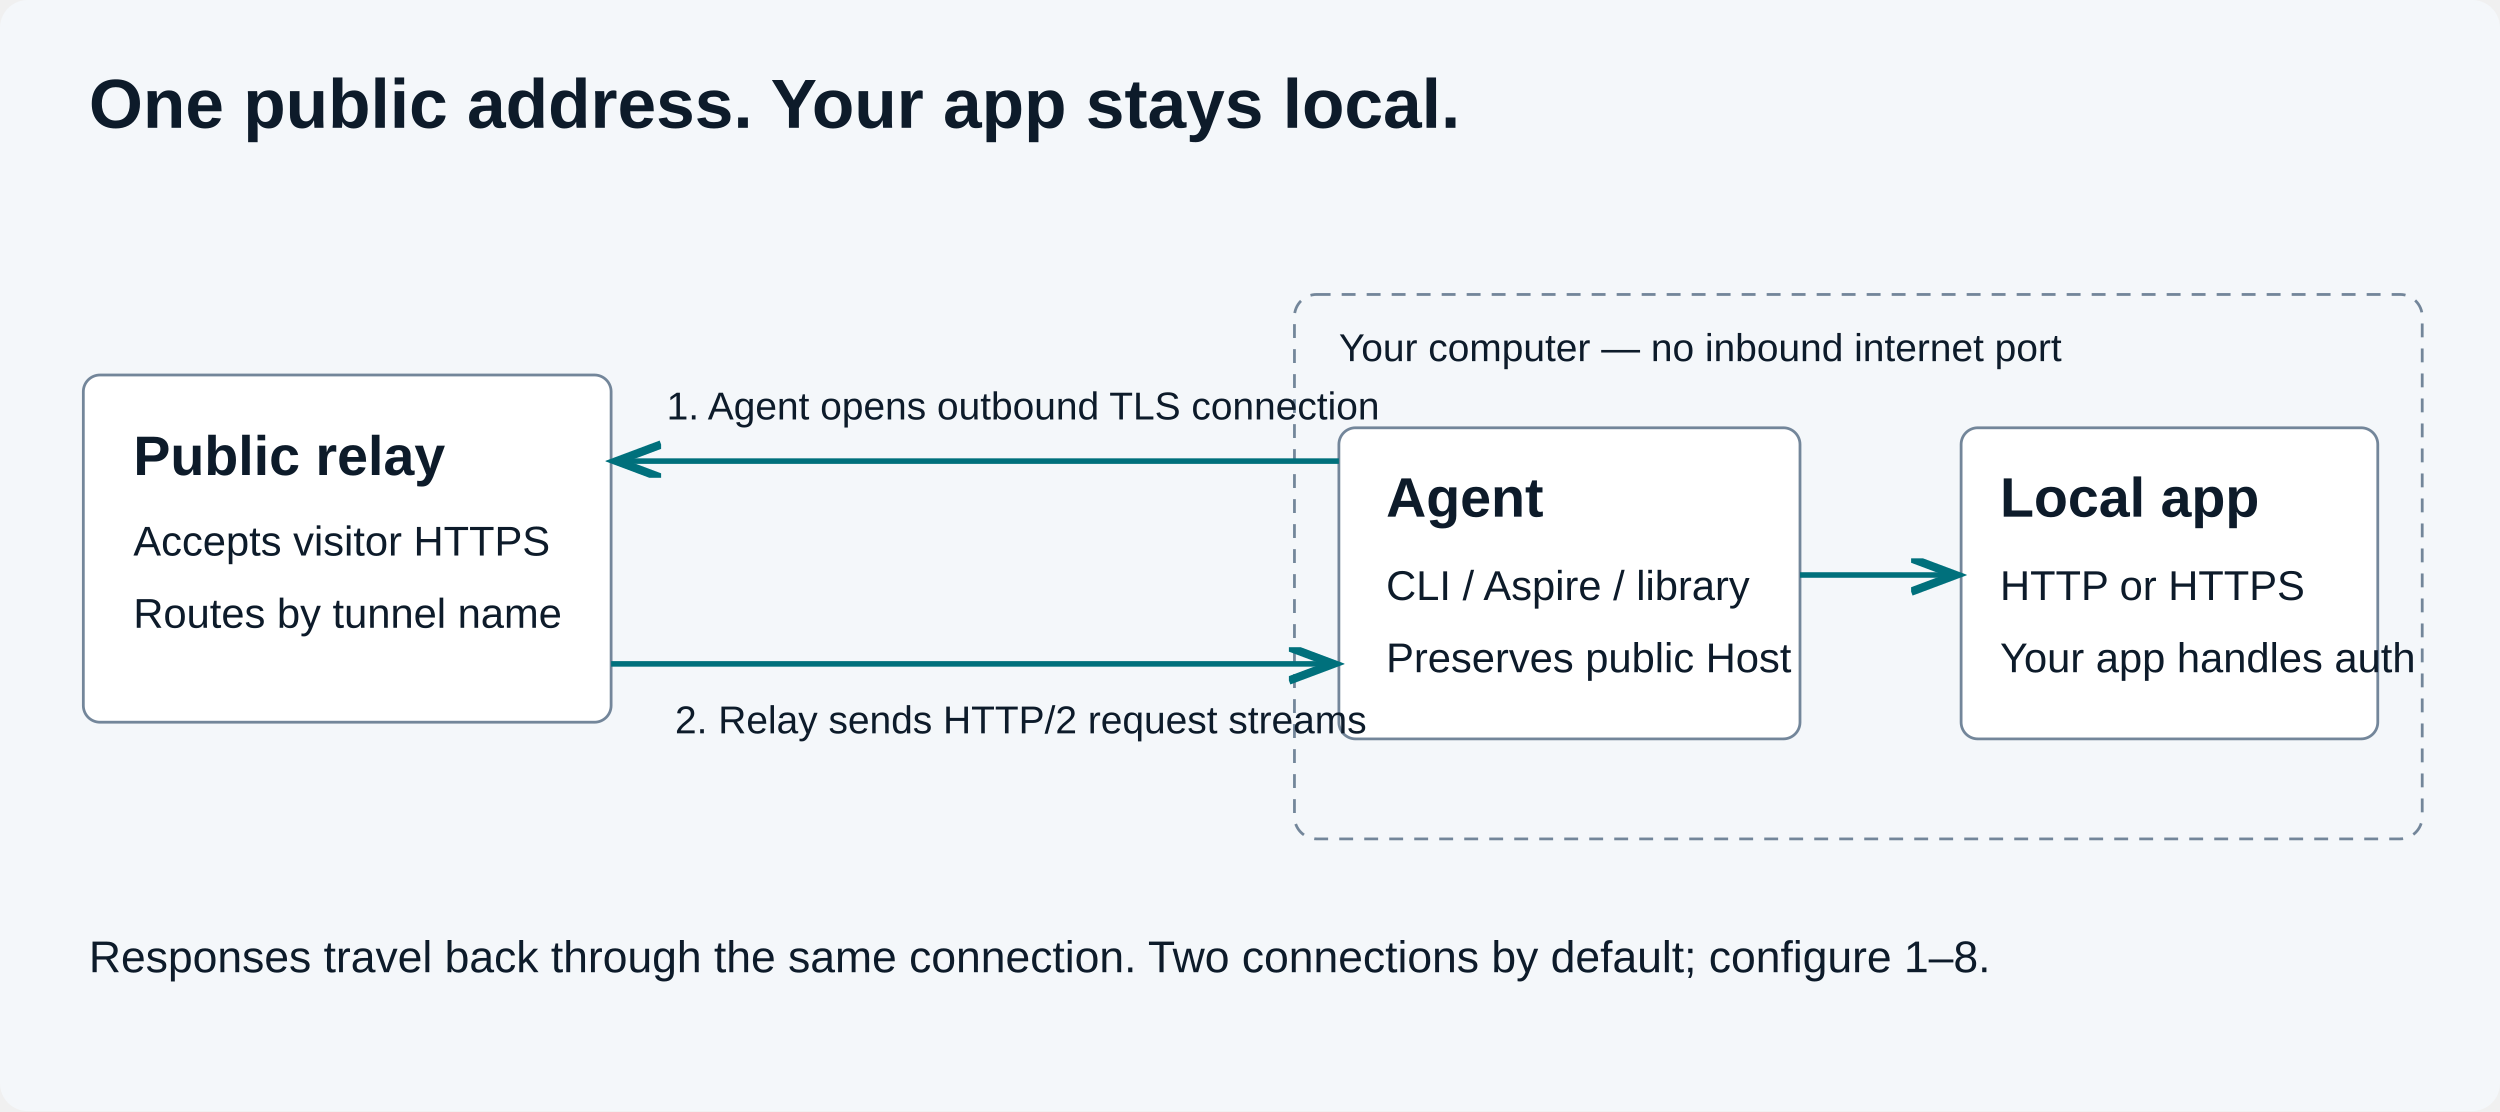
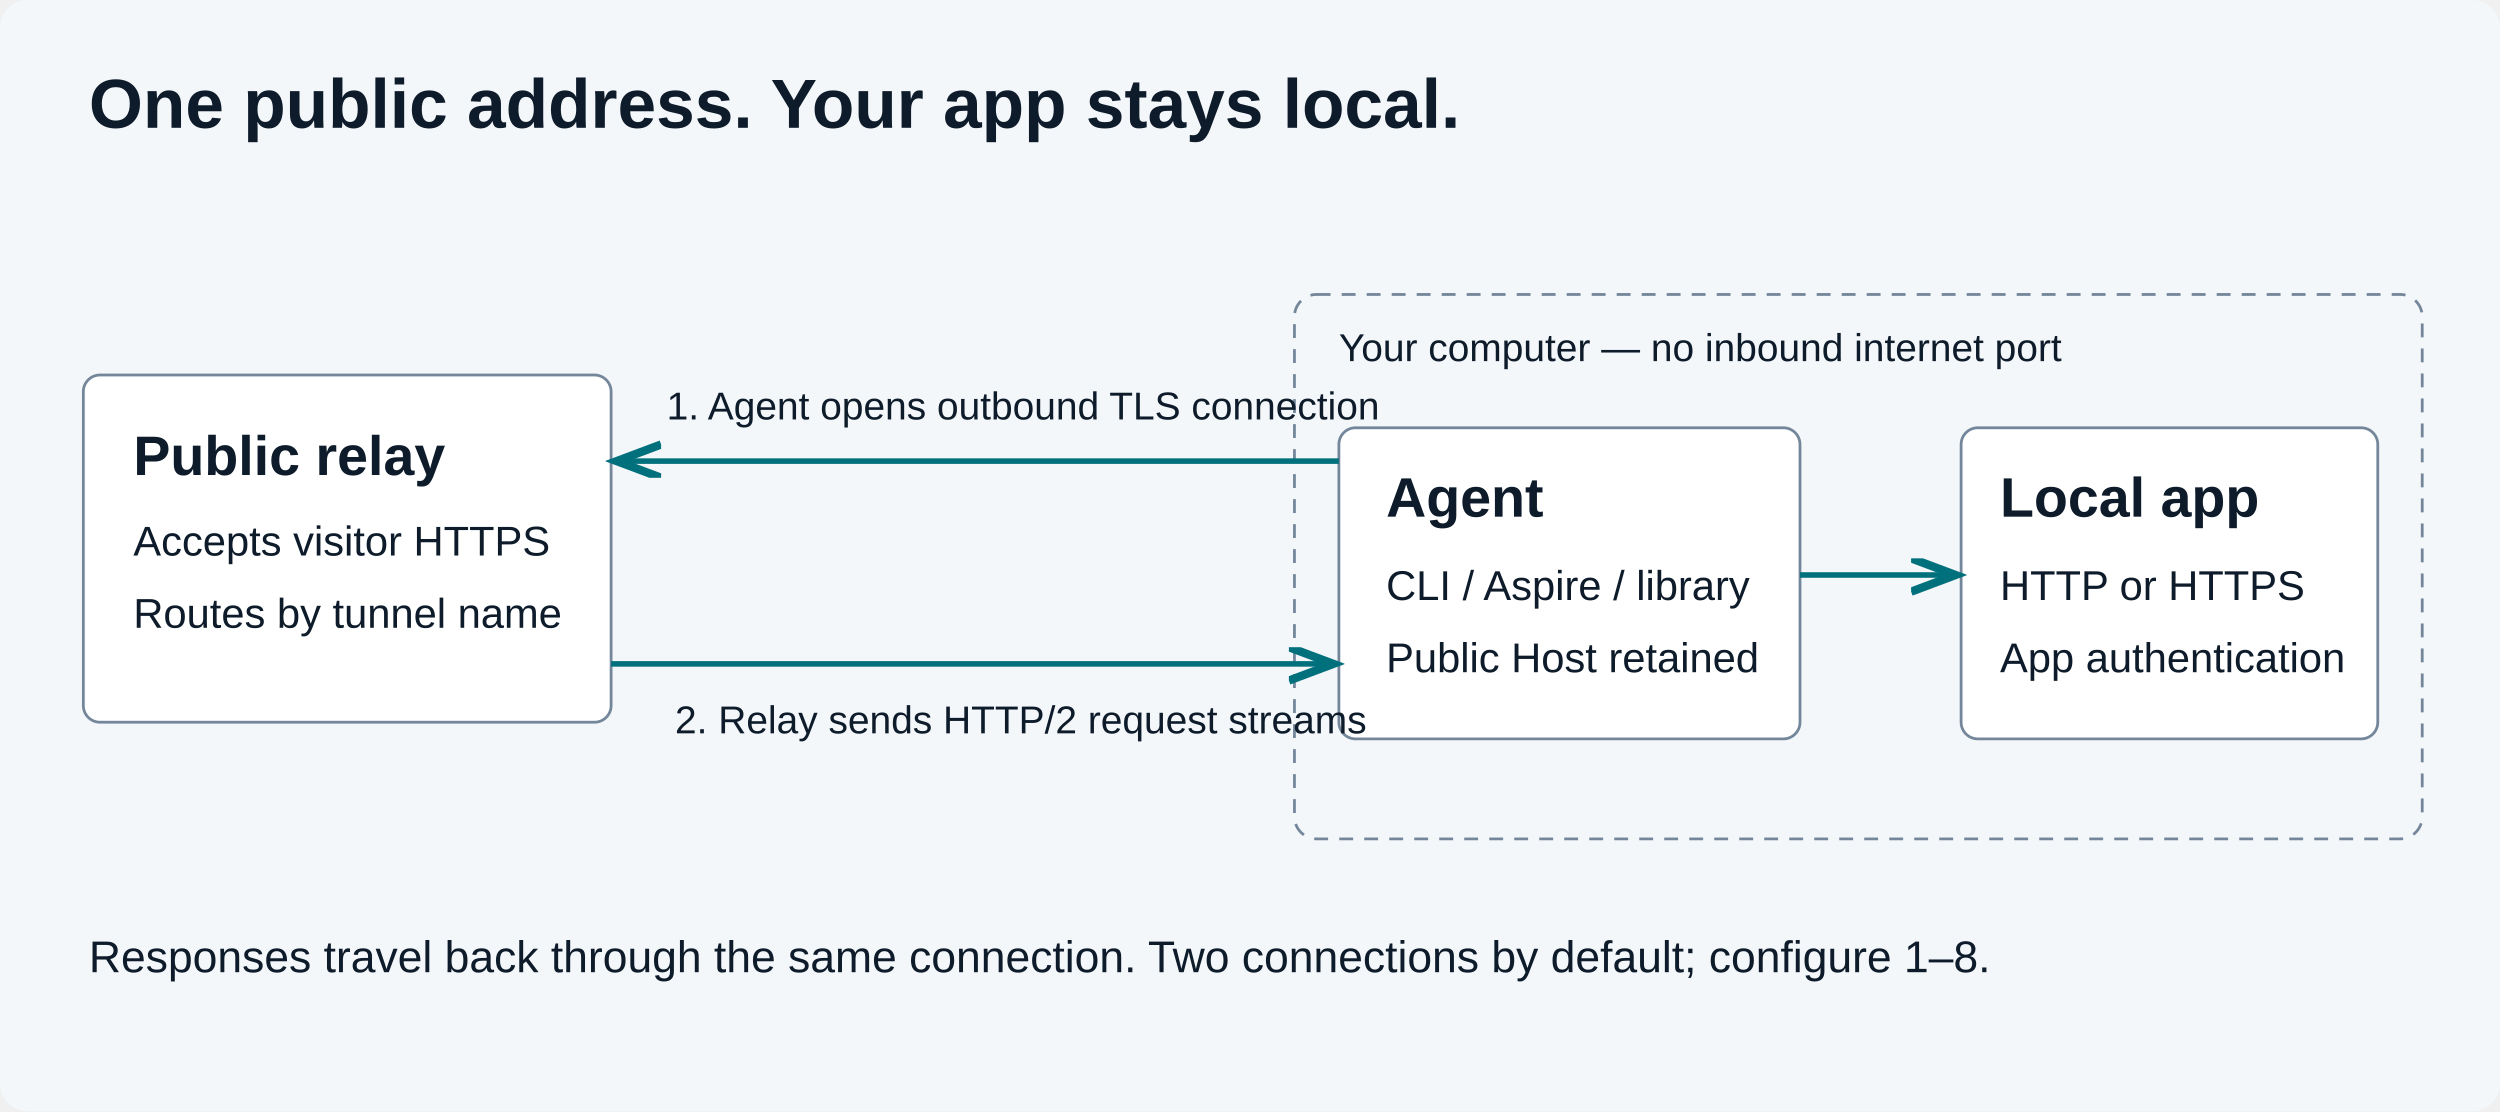
<svg xmlns="http://www.w3.org/2000/svg" width="900" height="400" viewBox="0 0 900 400" role="img" aria-labelledby="title desc">
  <defs>
    <marker id="arrow" markerWidth="10" markerHeight="10" refX="8" refY="3" orient="auto">
      <path d="M0 0L8 3L0 6" fill="none" stroke="#00707c" stroke-width="1.5" />
    </marker>
  </defs>
  <rect width="900" height="400" rx="10" fill="#f4f7fa" />
  <g font-family="Arial,sans-serif" fill="#0d1b2a">
    <text x="32" y="46" font-size="25" font-weight="700">One public address. Your app stays local.</text>
    <rect x="30" y="135" width="190" height="125" rx="6" fill="#fff" stroke="#73869a" />
    <text x="48" y="171" font-size="20" font-weight="700">Public relay</text>
    <text x="48" y="200" font-size="15">Accepts visitor HTTPS</text>
    <text x="48" y="226" font-size="15">Routes by tunnel name</text>
    <rect x="466" y="106" width="406" height="196" rx="8" fill="none" stroke="#73869a" stroke-dasharray="5 4" />
    <text x="482" y="130" font-size="14">Your computer — no inbound internet port</text>
    <rect x="482" y="154" width="166" height="112" rx="6" fill="#fff" stroke="#73869a" />
    <text x="499" y="186" font-size="20" font-weight="700">Agent</text>
    <text x="499" y="216" font-size="15">CLI / Aspire / library</text>
-     <text x="499" y="242" font-size="15">Preserves public Host</text>
+     <text x="499" y="242" font-size="15">Public Host retained</text>
    <rect x="706" y="154" width="150" height="112" rx="6" fill="#fff" stroke="#73869a" />
    <text x="720" y="186" font-size="20" font-weight="700">Local app</text>
    <text x="720" y="216" font-size="15">HTTP or HTTPS</text>
-     <text x="720" y="242" font-size="15">Your app handles auth</text>
+     <text x="720" y="242" font-size="15">App authentication</text>
    <path d="M482 166L222 166" stroke="#00707c" stroke-width="2" marker-end="url(#arrow)" />
    <text x="240" y="151" font-size="14">1. Agent opens outbound TLS connection</text>
    <path d="M220 239L480 239" stroke="#00707c" stroke-width="2" marker-end="url(#arrow)" />
    <text x="243" y="264" font-size="14">2. Relay sends HTTP/2 request streams</text>
    <path d="M648 207L704 207" stroke="#00707c" stroke-width="2" marker-end="url(#arrow)" />
    <text x="32" y="350" font-size="16">Responses travel back through the same connection. Two connections by default; configure 1–8.</text>
  </g>
</svg>
